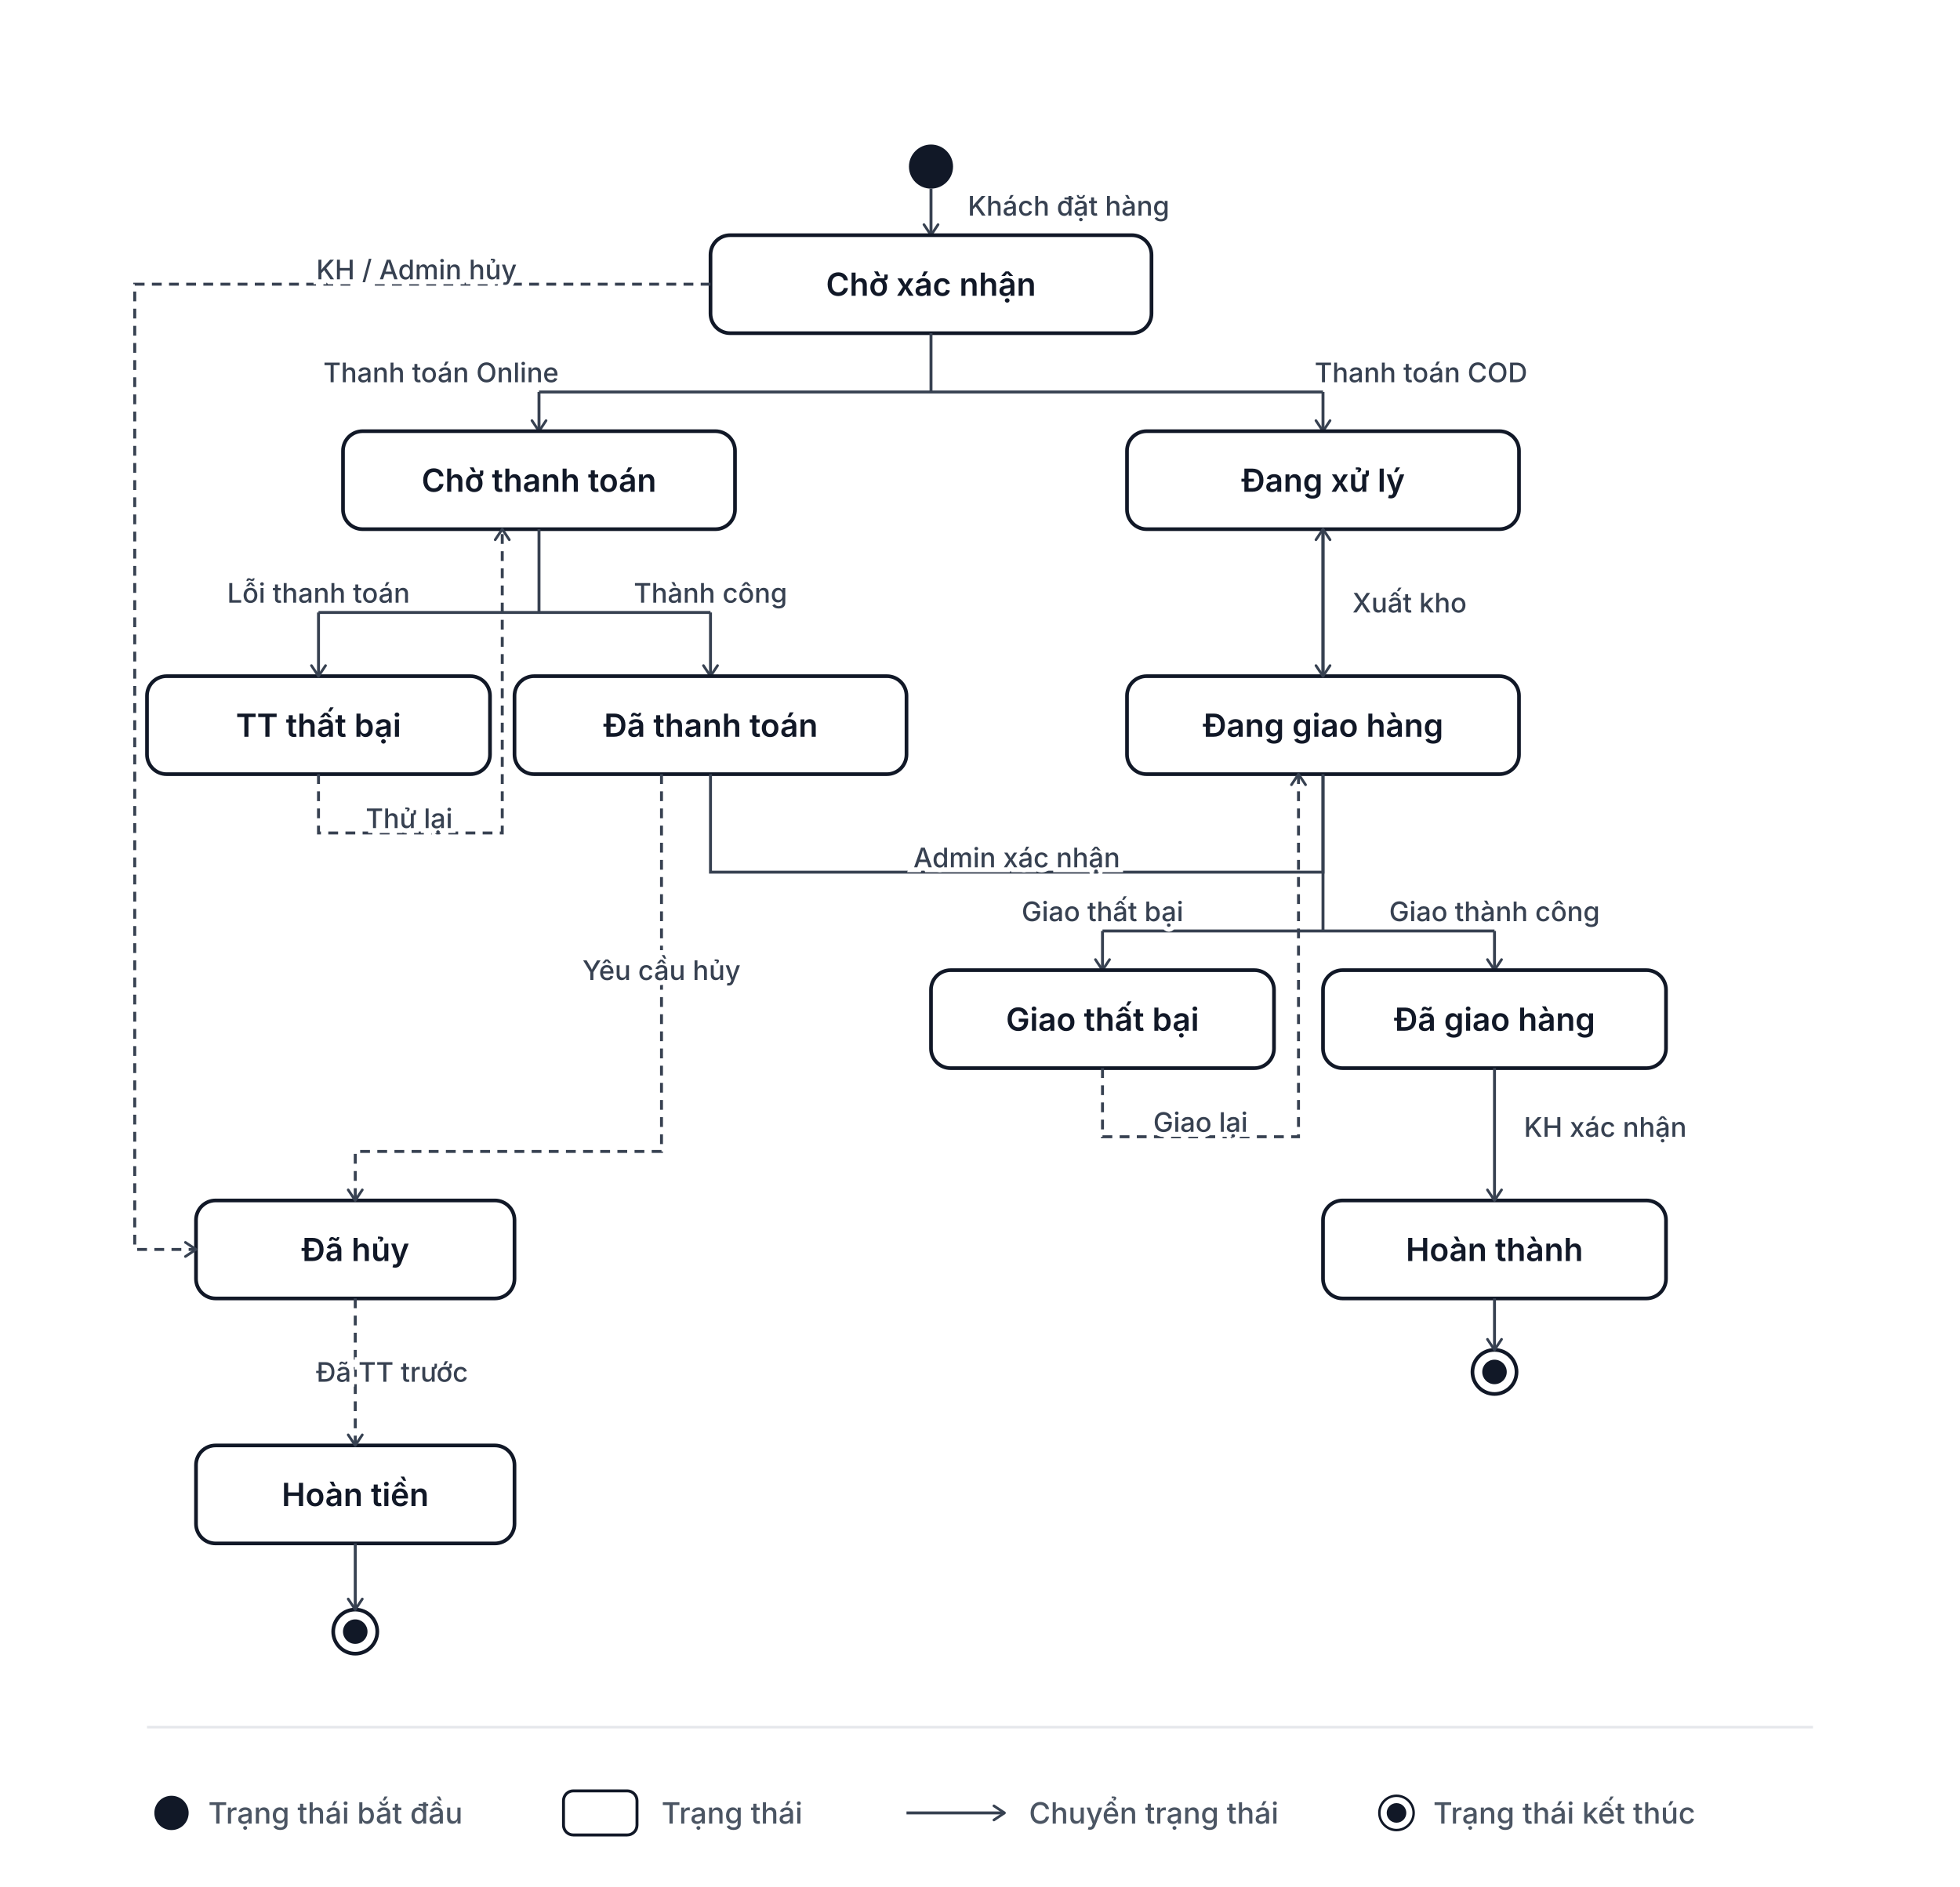
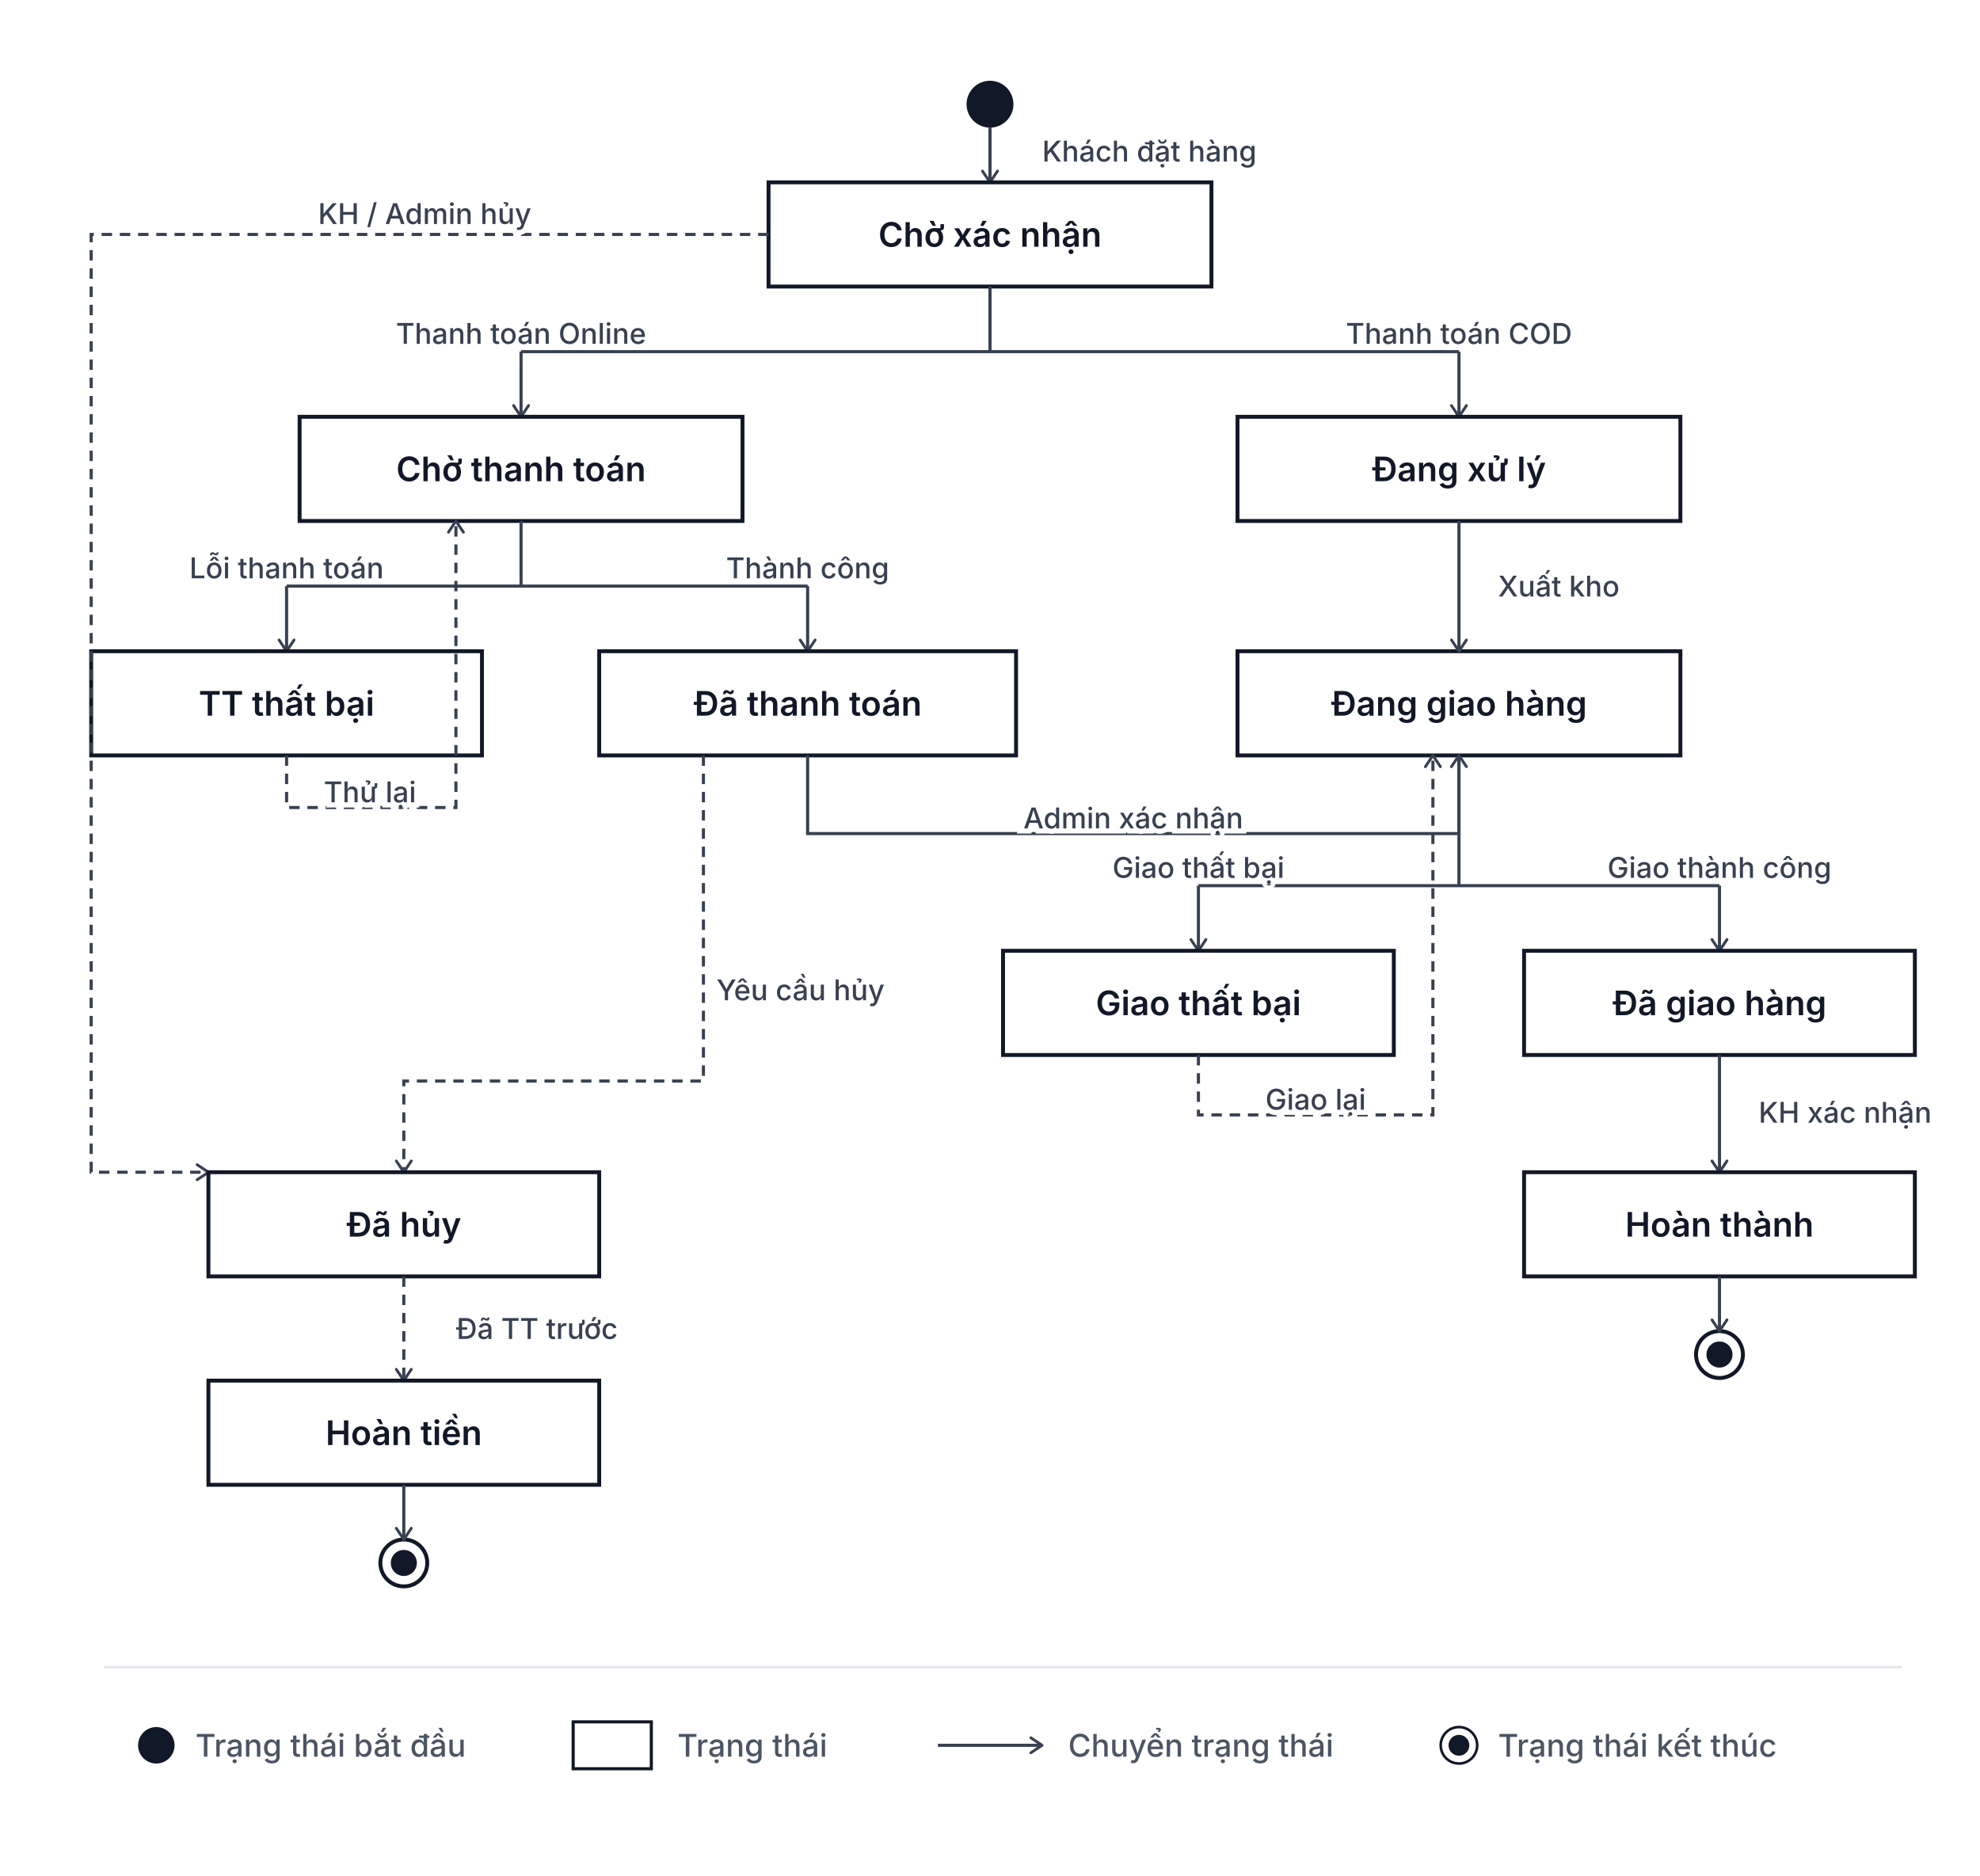
- <svg xmlns="http://www.w3.org/2000/svg" width="100%" viewBox="-40 -40 800 770" role="img" style="background-color:#ffffff">
+ <svg xmlns="http://www.w3.org/2000/svg" width="100%" viewBox="-20 -20 760 720" role="img" style="background-color:#ffffff">
  <defs>
    <style>
      .state-rect {
        fill: #ffffff;
        stroke: #111827;
        stroke-width: 1.5px;
      }
      .state-text {
        fill: #111827;
        font-family: "Inter", -apple-system, BlinkMacSystemFont, "Segoe UI", Roboto, sans-serif;
        font-size: 13px;
        font-weight: 600;
        text-anchor: middle;
        dominant-baseline: central;
      }
      .transition-line {
        fill: none;
        stroke: #374151;
        stroke-width: 1.2px;
      }
      .transition-text {
        fill: #374151;
        font-family: "Inter", -apple-system, BlinkMacSystemFont, "Segoe UI", Roboto, sans-serif;
        font-size: 11px;
        font-weight: 500;
        dominant-baseline: central;
      }
-       .text-left {
-         text-anchor: start;
-       }
-       .text-center {
-         text-anchor: middle;
-       }
+       .text-left { text-anchor: start; }
+       .text-center { text-anchor: middle; }
      .text-halo {
        stroke: #ffffff;
        stroke-width: 4px;
        paint-order: stroke;
      }
      .legend-text {
        fill: #4b5563;
        font-family: "Inter", -apple-system, BlinkMacSystemFont, "Segoe UI", Roboto, sans-serif;
        font-size: 12px;
        font-weight: 500;
        dominant-baseline: central;
      }
    </style>
    <marker id="arrow" viewBox="0 0 10 10" refX="8" refY="5" markerWidth="6" markerHeight="6" orient="auto-start-reverse">
      <path d="M2 1L8 5L2 9" fill="none" stroke="#374151" stroke-width="1.5" stroke-linecap="round" stroke-linejoin="round" />
    </marker>
  </defs>
-   <rect id="canvas-bg" x="-100" y="-100" width="920" height="850" fill="#ffffff" stroke="none" />
-   <circle cx="340" cy="28" r="9" fill="#111827" />
-   <line x1="340" y1="37" x2="340" y2="56" class="transition-line" marker-end="url(#arrow)" />
-   <text x="355" y="44" class="transition-text text-left">Khách đặt hàng</text>
-   <g cursor="pointer">
-     <rect x="250" y="56" width="180" height="40" rx="8" class="state-rect" />
-     <text x="340" y="76" class="state-text">Chờ xác nhận</text>
-   </g>
-   <line x1="340" y1="96" x2="340" y2="120" class="transition-line" />
-   <line x1="180" y1="120" x2="500" y2="120" class="transition-line" />
-   <line x1="180" y1="120" x2="180" y2="136" class="transition-line" marker-end="url(#arrow)" />
-   <line x1="500" y1="120" x2="500" y2="136" class="transition-line" marker-end="url(#arrow)" />
-   <text x="140" y="112" class="transition-text text-center text-halo">Thanh toán Online</text>
-   <text x="540" y="112" class="transition-text text-center text-halo">Thanh toán COD</text>
-   <g cursor="pointer">
-     <rect x="100" y="136" width="160" height="40" rx="8" class="state-rect" />
-     <text x="180" y="156" class="state-text">Chờ thanh toán</text>
-   </g>
-   <g cursor="pointer">
-     <rect x="20" y="236" width="140" height="40" rx="8" class="state-rect" />
-     <text x="90" y="256" class="state-text">TT thất bại</text>
-   </g>
-   <line x1="180" y1="176" x2="180" y2="210" class="transition-line" />
-   <line x1="90" y1="210" x2="250" y2="210" class="transition-line" />
-   <line x1="90" y1="210" x2="90" y2="236" class="transition-line" marker-end="url(#arrow)" />
-   <line x1="250" y1="210" x2="250" y2="236" class="transition-line" marker-end="url(#arrow)" />
-   <text x="90" y="202" class="transition-text text-center text-halo">Lỗi thanh toán</text>
-   <text x="250" y="202" class="transition-text text-center text-halo">Thành công</text>
-   <g cursor="pointer">
-     <rect x="170" y="236" width="160" height="40" rx="8" class="state-rect" />
-     <text x="250" y="256" class="state-text">Đã thanh toán</text>
-   </g>
-   <path d="M90 276 L90 300 L165 300 L165 176" class="transition-line" stroke-dasharray="4,3" marker-end="url(#arrow)" />
-   <text x="127" y="294" class="transition-text text-center text-halo">Thử lại</text>
-   <g cursor="pointer">
-     <rect x="420" y="136" width="160" height="40" rx="8" class="state-rect" />
-     <text x="500" y="156" class="state-text">Đang xử lý</text>
-   </g>
-   <path d="M250 276 L250 316 L500 316 L500 176" class="transition-line" marker-end="url(#arrow)" />
-   <text x="375" y="310" class="transition-text text-center text-halo">Admin xác nhận</text>
-   <g cursor="pointer">
-     <rect x="420" y="236" width="160" height="40" rx="8" class="state-rect" />
-     <text x="500" y="256" class="state-text">Đang giao hàng</text>
-   </g>
-   <line x1="500" y1="176" x2="500" y2="236" class="transition-line" marker-end="url(#arrow)" />
-   <text x="512" y="206" class="transition-text text-left text-halo">Xuất kho</text>
-   <line x1="500" y1="276" x2="500" y2="340" class="transition-line" />
-   <line x1="410" y1="340" x2="570" y2="340" class="transition-line" />
-   <line x1="410" y1="340" x2="410" y2="356" class="transition-line" marker-end="url(#arrow)" />
-   <line x1="570" y1="340" x2="570" y2="356" class="transition-line" marker-end="url(#arrow)" />
-   <text x="410" y="332" class="transition-text text-center text-halo">Giao thất bại</text>
-   <text x="570" y="332" class="transition-text text-center text-halo">Giao thành công</text>
-   <g cursor="pointer">
-     <rect x="500" y="356" width="140" height="40" rx="8" class="state-rect" />
-     <text x="570" y="376" class="state-text">Đã giao hàng</text>
-   </g>
-   <g cursor="pointer">
-     <rect x="340" y="356" width="140" height="40" rx="8" class="state-rect" />
-     <text x="410" y="376" class="state-text">Giao thất bại</text>
-   </g>
-   <path d="M410 396 L410 424 L490 424 L490 276" class="transition-line" stroke-dasharray="4,3" marker-end="url(#arrow)" />
-   <text x="450" y="418" class="transition-text text-center text-halo">Giao lại</text>
-   <g cursor="pointer">
-     <rect x="500" y="450" width="140" height="40" rx="8" class="state-rect" />
-     <text x="570" y="470" class="state-text">Hoàn thành</text>
-   </g>
-   <line x1="570" y1="396" x2="570" y2="450" class="transition-line" marker-end="url(#arrow)" />
-   <text x="582" y="420" class="transition-text text-left text-halo">KH xác nhận</text>
-   <circle cx="570" cy="520" r="9" fill="none" stroke="#111827" stroke-width="1.5" />
-   <circle cx="570" cy="520" r="5" fill="#111827" />
-   <line x1="570" y1="490" x2="570" y2="511" class="transition-line" marker-end="url(#arrow)" />
-   <g cursor="pointer">
-     <rect x="40" y="450" width="130" height="40" rx="8" class="state-rect" />
-     <text x="105" y="470" class="state-text">Đã hủy</text>
-   </g>
-   <path d="M250 76 L15 76 L15 470 L40 470" class="transition-line" stroke-dasharray="4,3" marker-end="url(#arrow)" />
-   <text x="130" y="70" class="transition-text text-center text-halo">KH / Admin hủy</text>
-   <path d="M230 276 L230 430 L105 430 L105 450" class="transition-line" stroke-dasharray="4,3" marker-end="url(#arrow)" />
-   <text x="230" y="356" class="transition-text text-center text-halo">Yêu cầu hủy</text>
-   <g cursor="pointer">
-     <rect x="40" y="550" width="130" height="40" rx="8" class="state-rect" />
-     <text x="105" y="570" class="state-text">Hoàn tiền</text>
-   </g>
-   <line x1="105" y1="490" x2="105" y2="550" class="transition-line" stroke-dasharray="4,3" marker-end="url(#arrow)" />
-   <text x="120" y="520" class="transition-text text-center text-halo">Đã TT trước</text>
-   <circle cx="105" cy="626" r="9" fill="none" stroke="#111827" stroke-width="1.5" />
-   <circle cx="105" cy="626" r="5" fill="#111827" />
-   <line x1="105" y1="590" x2="105" y2="617" class="transition-line" marker-end="url(#arrow)" />
-   <line x1="20" y1="665" x2="700" y2="665" stroke="#e5e7eb" stroke-width="1" />
-   <circle cx="30" cy="700" r="7" fill="#111827" />
-   <text x="45" y="700" class="legend-text">Trạng thái bắt đầu</text>
-   <rect x="190" y="691" width="30" height="18" rx="4" fill="#ffffff" stroke="#111827" stroke-width="1.2" />
-   <text x="230" y="700" class="legend-text">Trạng thái</text>
-   <line x1="330" y1="700" x2="370" y2="700" class="transition-line" marker-end="url(#arrow)" />
-   <text x="380" y="700" class="legend-text">Chuyển trạng thái</text>
-   <circle cx="530" cy="700" r="7" fill="none" stroke="#111827" stroke-width="1" />
-   <circle cx="530" cy="700" r="4" fill="#111827" />
-   <text x="545" y="700" class="legend-text">Trạng thái kết thúc</text>
+   <rect id="canvas-bg" x="-80" y="-80" width="900" height="860" fill="#ffffff" stroke="none" />
+   <circle cx="360" cy="20" r="9" fill="#111827" />
+   <line x1="360" y1="29" x2="360" y2="50" class="transition-line" marker-end="url(#arrow)" />
+   <text x="380" y="38" class="transition-text text-left text-halo">Khách đặt hàng</text>
+   <rect x="275" y="50" width="170" height="40" rx="0" class="state-rect" />
+   <text x="360" y="70" class="state-text">Chờ xác nhận</text>
+   <line x1="360" y1="90" x2="360" y2="115" class="transition-line" />
+   <line x1="180" y1="115" x2="540" y2="115" class="transition-line" />
+   <line x1="180" y1="115" x2="180" y2="140" class="transition-line" marker-end="url(#arrow)" />
+   <line x1="540" y1="115" x2="540" y2="140" class="transition-line" marker-end="url(#arrow)" />
+   <text x="180" y="108" class="transition-text text-center text-halo">Thanh toán Online</text>
+   <text x="540" y="108" class="transition-text text-center text-halo">Thanh toán COD</text>
+   <rect x="95" y="140" width="170" height="40" rx="0" class="state-rect" />
+   <text x="180" y="160" class="state-text">Chờ thanh toán</text>
+   <rect x="455" y="140" width="170" height="40" rx="0" class="state-rect" />
+   <text x="540" y="160" class="state-text">Đang xử lý</text>
+   <line x1="180" y1="180" x2="180" y2="205" class="transition-line" />
+   <line x1="90" y1="205" x2="290" y2="205" class="transition-line" />
+   <line x1="90" y1="205" x2="90" y2="230" class="transition-line" marker-end="url(#arrow)" />
+   <line x1="290" y1="205" x2="290" y2="230" class="transition-line" marker-end="url(#arrow)" />
+   <text x="90" y="198" class="transition-text text-center text-halo">Lỗi thanh toán</text>
+   <text x="290" y="198" class="transition-text text-center text-halo">Thành công</text>
+   <rect x="15" y="230" width="150" height="40" rx="0" class="state-rect" />
+   <text x="90" y="250" class="state-text">TT thất bại</text>
+   <rect x="210" y="230" width="160" height="40" rx="0" class="state-rect" />
+   <text x="290" y="250" class="state-text">Đã thanh toán</text>
+   <path d="M90 270 L90 290 L155 290 L155 180" class="transition-line" stroke-dasharray="4,3" marker-end="url(#arrow)" />
+   <text x="122" y="284" class="transition-text text-center text-halo">Thử lại</text>
+   <rect x="455" y="230" width="170" height="40" rx="0" class="state-rect" />
+   <text x="540" y="250" class="state-text">Đang giao hàng</text>
+   <line x1="540" y1="180" x2="540" y2="230" class="transition-line" marker-end="url(#arrow)" />
+   <text x="555" y="205" class="transition-text text-left text-halo">Xuất kho</text>
+   <path d="M290 270 L290 300 L540 300 L540 270" class="transition-line" marker-end="url(#arrow)" />
+   <text x="415" y="294" class="transition-text text-center text-halo">Admin xác nhận</text>
+   <line x1="540" y1="270" x2="540" y2="320" class="transition-line" />
+   <line x1="440" y1="320" x2="640" y2="320" class="transition-line" />
+   <line x1="440" y1="320" x2="440" y2="345" class="transition-line" marker-end="url(#arrow)" />
+   <line x1="640" y1="320" x2="640" y2="345" class="transition-line" marker-end="url(#arrow)" />
+   <text x="440" y="313" class="transition-text text-center text-halo">Giao thất bại</text>
+   <text x="640" y="313" class="transition-text text-center text-halo">Giao thành công</text>
+   <rect x="365" y="345" width="150" height="40" rx="0" class="state-rect" />
+   <text x="440" y="365" class="state-text">Giao thất bại</text>
+   <rect x="565" y="345" width="150" height="40" rx="0" class="state-rect" />
+   <text x="640" y="365" class="state-text">Đã giao hàng</text>
+   <path d="M440 385 L440 408 L530 408 L530 270" class="transition-line" stroke-dasharray="4,3" marker-end="url(#arrow)" />
+   <text x="485" y="402" class="transition-text text-center text-halo">Giao lại</text>
+   <line x1="640" y1="385" x2="640" y2="430" class="transition-line" marker-end="url(#arrow)" />
+   <text x="655" y="407" class="transition-text text-left text-halo">KH xác nhận</text>
+   <rect x="565" y="430" width="150" height="40" rx="0" class="state-rect" />
+   <text x="640" y="450" class="state-text">Hoàn thành</text>
+   <circle cx="640" cy="500" r="9" fill="none" stroke="#111827" stroke-width="1.5" />
+   <circle cx="640" cy="500" r="5" fill="#111827" />
+   <line x1="640" y1="470" x2="640" y2="491" class="transition-line" marker-end="url(#arrow)" />
+   <path d="M275 70 L15 70 L15 430 L60 430" class="transition-line" stroke-dasharray="4,3" marker-end="url(#arrow)" />
+   <text x="143" y="62" class="transition-text text-center text-halo">KH / Admin hủy</text>
+   <path d="M250 270 L250 395 L135 395 L135 430" class="transition-line" stroke-dasharray="4,3" marker-end="url(#arrow)" />
+   <text x="255" y="360" class="transition-text text-left text-halo">Yêu cầu hủy</text>
+   <rect x="60" y="430" width="150" height="40" rx="0" class="state-rect" />
+   <text x="135" y="450" class="state-text">Đã hủy</text>
+   <line x1="135" y1="470" x2="135" y2="510" class="transition-line" stroke-dasharray="4,3" marker-end="url(#arrow)" />
+   <text x="155" y="490" class="transition-text text-left text-halo">Đã TT trước</text>
+   <rect x="60" y="510" width="150" height="40" rx="0" class="state-rect" />
+   <text x="135" y="530" class="state-text">Hoàn tiền</text>
+   <circle cx="135" cy="580" r="9" fill="none" stroke="#111827" stroke-width="1.5" />
+   <circle cx="135" cy="580" r="5" fill="#111827" />
+   <line x1="135" y1="550" x2="135" y2="571" class="transition-line" marker-end="url(#arrow)" />
+   <line x1="20" y1="620" x2="710" y2="620" stroke="#e5e7eb" stroke-width="1" />
+   <circle cx="40" cy="650" r="7" fill="#111827" />
+   <text x="55" y="650" class="legend-text">Trạng thái bắt đầu</text>
+   <rect x="200" y="641" width="30" height="18" rx="0" fill="#ffffff" stroke="#111827" stroke-width="1.2" />
+   <text x="240" y="650" class="legend-text">Trạng thái</text>
+   <line x1="340" y1="650" x2="380" y2="650" class="transition-line" marker-end="url(#arrow)" />
+   <text x="390" y="650" class="legend-text">Chuyển trạng thái</text>
+   <circle cx="540" cy="650" r="7" fill="none" stroke="#111827" stroke-width="1" />
+   <circle cx="540" cy="650" r="4" fill="#111827" />
+   <text x="555" y="650" class="legend-text">Trạng thái kết thúc</text>
</svg>
